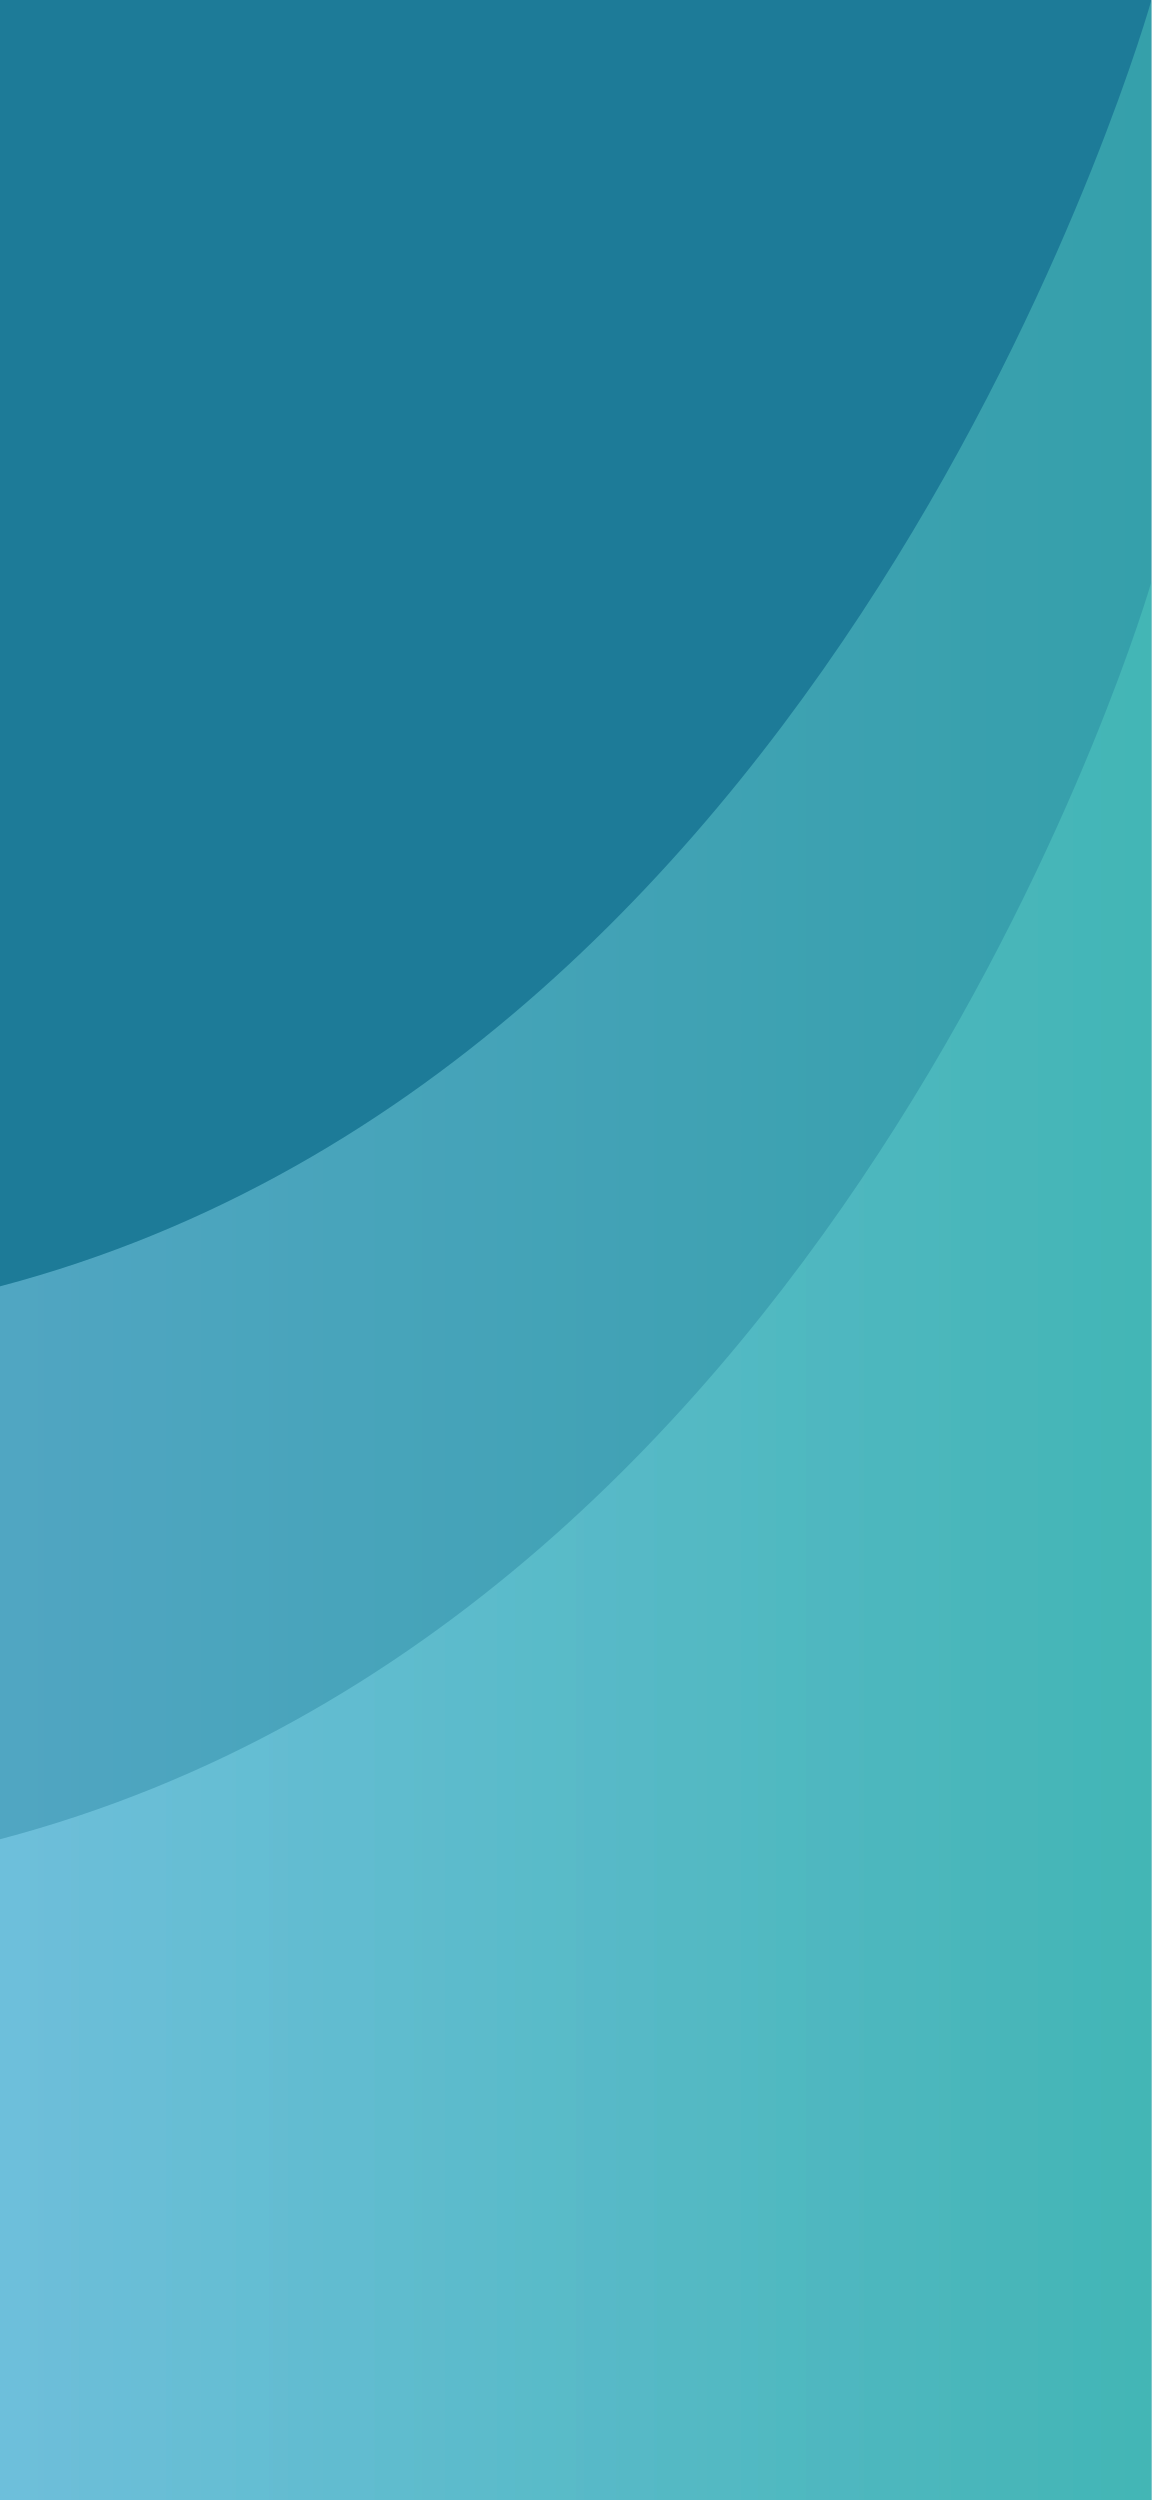
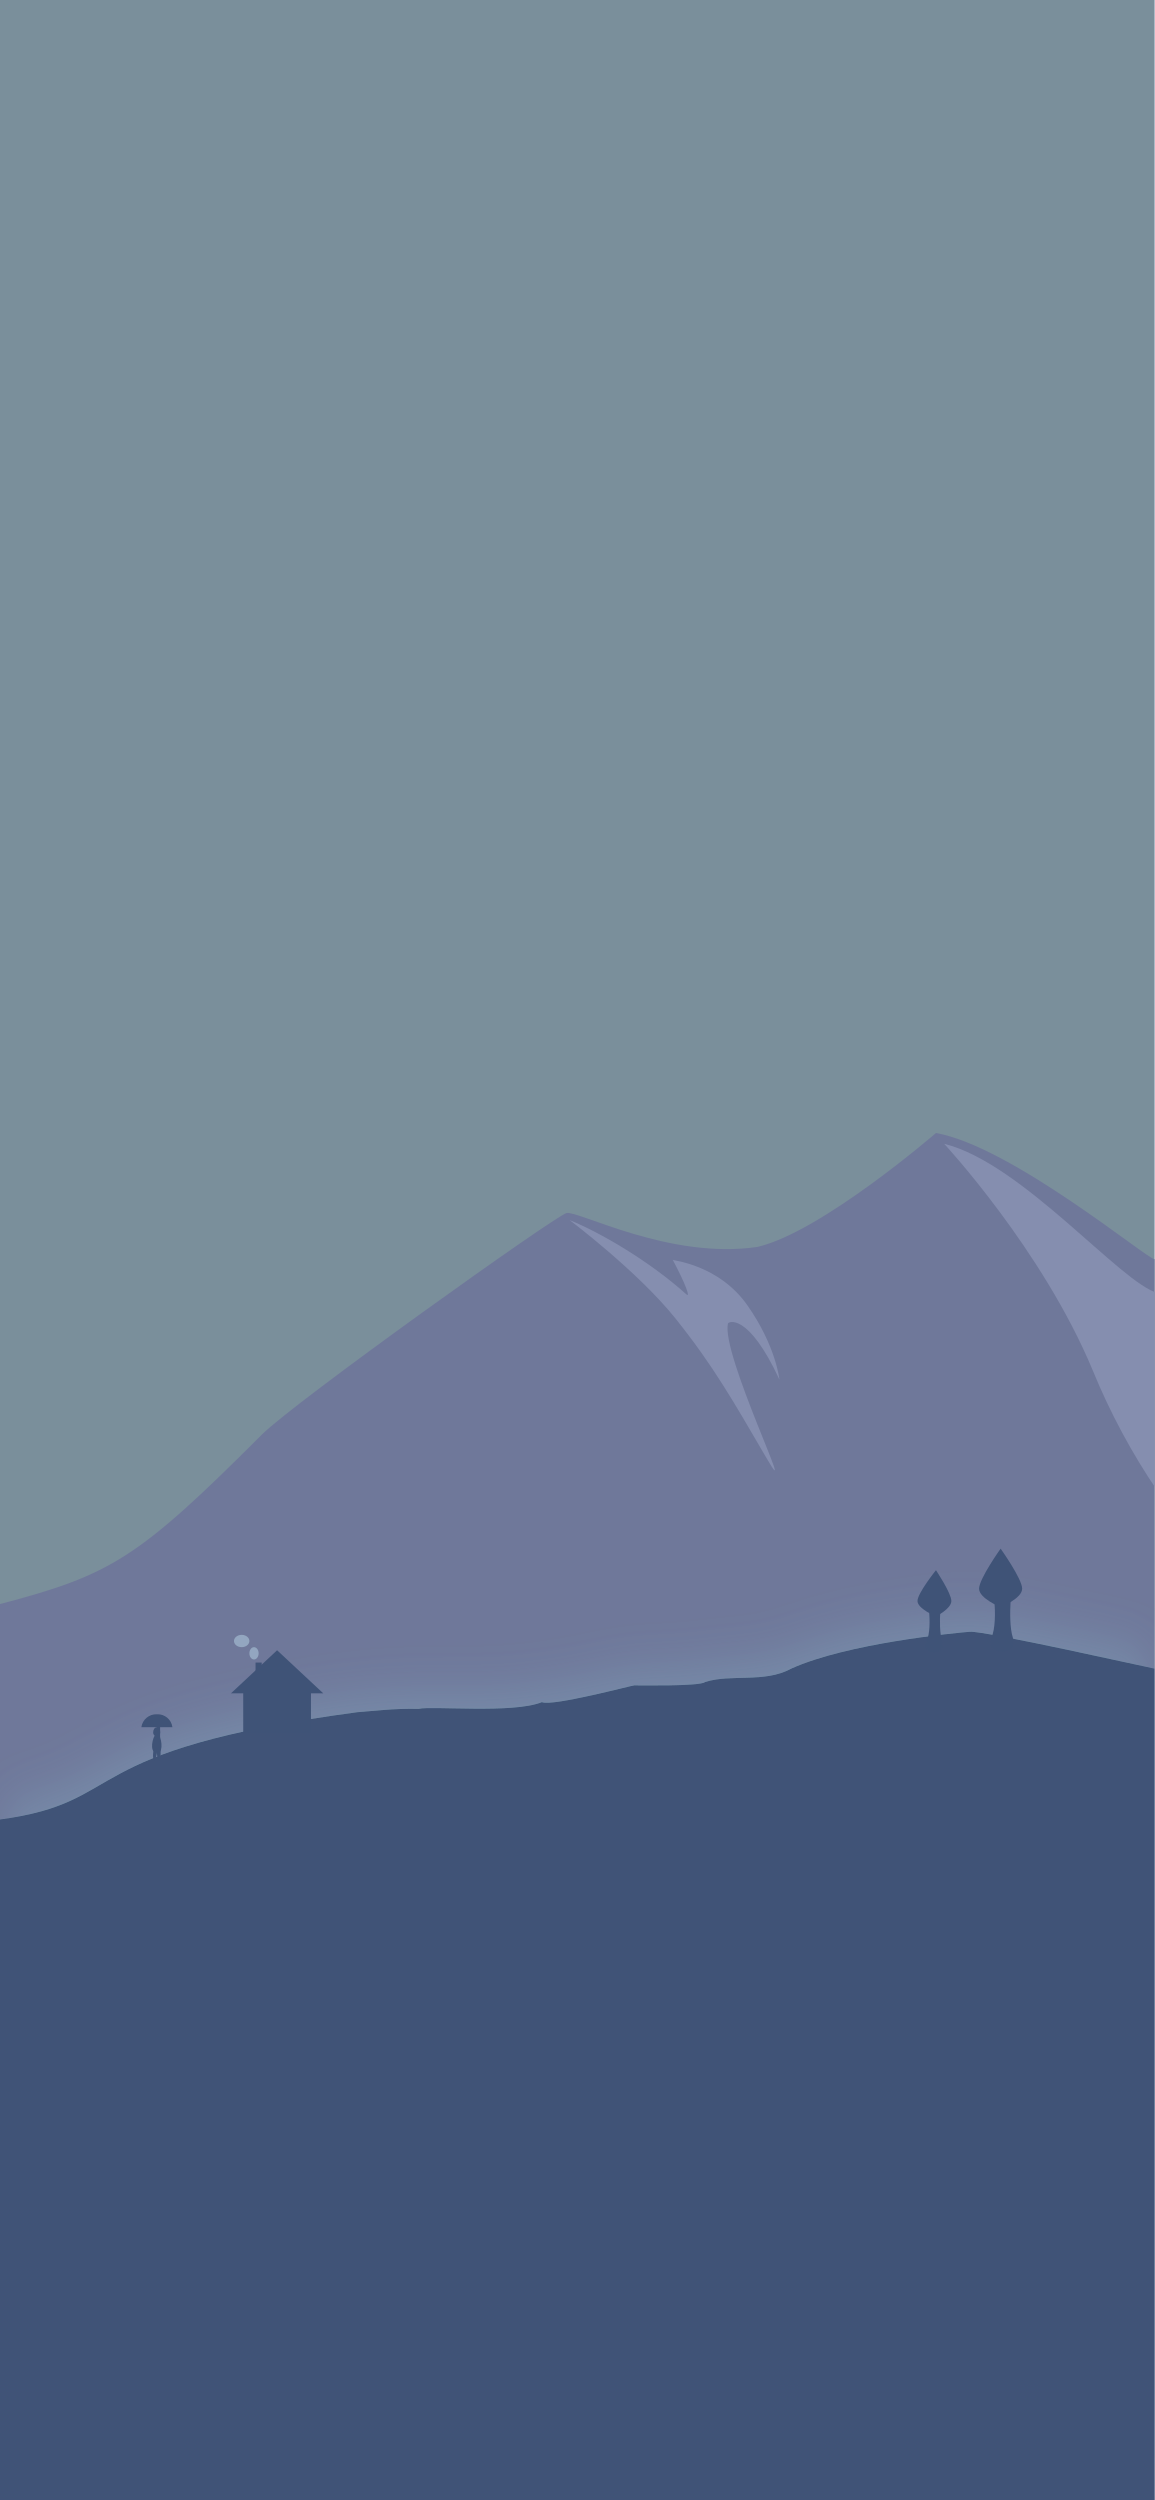
- <svg xmlns="http://www.w3.org/2000/svg" xmlns:xlink="http://www.w3.org/1999/xlink" viewBox="0 0 377.51 819.63">
+ <svg xmlns="http://www.w3.org/2000/svg" viewBox="0 0 375 812">
  <defs>
-     <style>.cls-1{fill:#1d7b98;}.cls-2,.cls-3{opacity:0.42;isolation:isolate;}.cls-2{fill:url(#linear-gradient);}.cls-3{fill:url(#linear-gradient-2);}</style>
-     <linearGradient id="linear-gradient" y1="409.81" x2="377.51" y2="409.81" gradientUnits="userSpaceOnUse">
-       <stop offset="0" stop-color="#97e2fd" />
-       <stop offset="1" stop-color="#55d3c4" />
-     </linearGradient>
-     <linearGradient id="linear-gradient-2" y1="505.16" x2="377.51" y2="505.16" xlink:href="#linear-gradient" />
+     <clipPath id="a">
+       <path d="M0 0h375v812H0z" />
+     </clipPath>
+     <filter id="b" width="423" height="330.008" x="-24" y="501.992" filterUnits="userSpaceOnUse">
+       <feOffset dy="-4" />
+       <feGaussianBlur result="blur" stdDeviation="8" />
+       <feFlood flood-color="#97e5ef" flood-opacity=".2" />
+       <feComposite in2="blur" operator="in" />
+       <feComposite in="SourceGraphic" />
+     </filter>
  </defs>
-   <g id="Layer_2" data-name="Layer 2">
-     <g id="Layer_1-2" data-name="Layer 1">
-       <rect class="cls-1" width="377.51" height="819.63" />
-       <path id="Path_1" data-name="Path 1" class="cls-2" d="M0,421.73C280.1,347.89,377.51,0,377.51,0V819.62H0Z" />
-       <path id="Path_17" data-name="Path 17" class="cls-3" d="M0,603C280.1,529.19,377.51,190.7,377.51,190.7V819.62H0Z" />
+   <g clip-path="url(#a)" data-name="iPhone X/XS/11 Pro – 24">
+     <path fill="#eadef7" d="M0 0h375v812H0z" />
+     <path fill="#7a8f9b" d="M-1 0h376v812H0z" data-name="Path 36" />
+     <path fill="#6f789a" d="M0 521c36.026-9.5 44.708-14.644 85-55 10.6-10.614 95.33-71.087 99-72s33.546 15.24 62 11c20.764-4.783 58-37 58-37 24.551 4.357 68.6 40.955 71 41v403H0z" data-name="Path 23" />
+     <g filter="url(#b)">
+       <path fill="#3f5377" d="M0 590.973c42.6-5.771 22.751-22.345 116-34.842 4-.258 11.707-1.289 20-1.089 4.132-1.036 30.636 1.625 40-2.178 3.3 1.488 29.518-5.52 30-5.444.474-.022 21.46.374 23-1.089 8.266-2.7 19.371.4 28-4.355 18.089-8.226 53.278-11.6 58-11.977s59.536 11.969 60 11.977v270.023H0z" data-name="Path 26" />
    </g>
+     <path fill="#858eaf" d="M306.678 371.512s31.953 34.44 48.212 73.508a214.142 214.142 0 0021.132 39.356l.063-64.399c-11.744-2.877-44.033-42.2-69.407-48.465z" data-name="Path 37" />
+     <path fill="#858eaf" d="M184.999 396.277s22.112 16.62 34.393 31.958 18.785 26.867 29.613 45.42-15.05-34.325-12.54-43.808c.082-.53 6.507-3.699 16.688 18.22 0 0-1.107-10.839-10.361-24.052s-24.062-14.567-24.274-14.798c4.202 7.904 5.81 12.444 4.426 11.198-12.222-10.991-28.171-20.164-37.945-24.138z" data-name="Path 38" />
+     <ellipse cx="1.5" cy="2" fill="#d0f5ff" data-name="Ellipse 11" opacity=".373" rx="1.5" ry="2" transform="translate(81 535)" />
+     <ellipse cx="2.5" cy="2" fill="#d0f5ff" data-name="Ellipse 12" opacity=".373" rx="2.5" ry="2" transform="translate(76 531)" />
+     <g fill="#3f5377" data-name="Group 16">
+       <path d="M51 561c.786 0 1.038.837 1.038 1.607S51.786 564 51 564a1.264 1.264 0 01-1.247-1.393c0-.77.462-1.607 1.247-1.607z" data-name="Path 35" />
+       <path d="M51.468 567.106c.998-.194.812 4.768.202 4.775s-1.204-4.58-.202-4.775z" data-name="Path 32" />
+       <path d="M50.616 567.112c1.015-.035.056 4.834-.547 4.746s-.473-4.71.547-4.746z" data-name="Path 34" />
+       <path d="M51 563c1.016 0 2.1 4.292 1 6-3.168-.522-2 0-2 0-1.444-1.376-.016-6 1-6z" data-name="Path 30" />
+     </g>
+     <g fill="#3f5377" data-name="Group 15">
+       <path d="M79 547h22v16H79z" data-name="Rectangle 10" />
+       <path d="M90 536l15 14H75z" data-name="Path 29" />
+       <path d="M83 540h2v3h-2z" data-name="Rectangle 11" />
+       <path d="M84 556h3v6h-3z" data-name="Rectangle 12" />
+     </g>
+     <g fill="#3f5377" data-name="Group 12">
+       <path d="M301 517.001h5s-1.586 11.154 0 16-7.079 4.811-5 0 0-16 0-16z" data-name="Path 27" />
+       <path d="M304 510s5 7.462 5 10-5 5-5 5-6-2.462-6-5 6-10 6-10z" data-name="Path 28" />
+     </g>
+     <g fill="#3f5377" data-name="Group 13">
+       <path d="M322 512h7s-1.987 13.929 0 20-9.6 6.028-7 0 0-20 0-20z" data-name="Path 27" />
+       <path d="M325 503s7 9.82 7 13-7 6-7 6-7-2.82-7-6 7-13 7-13z" data-name="Path 28" />
+     </g>
+     <path fill="#3f5377" d="M45.913 560.999a4.872 4.872 0 015.063-4.2 4.8 4.8 0 015.023 4.2z" data-name="Path 71" />
+     <path fill="none" stroke="#3f5377" d="M51.5 558.5v6" data-name="Line 1" />
  </g>
</svg>
